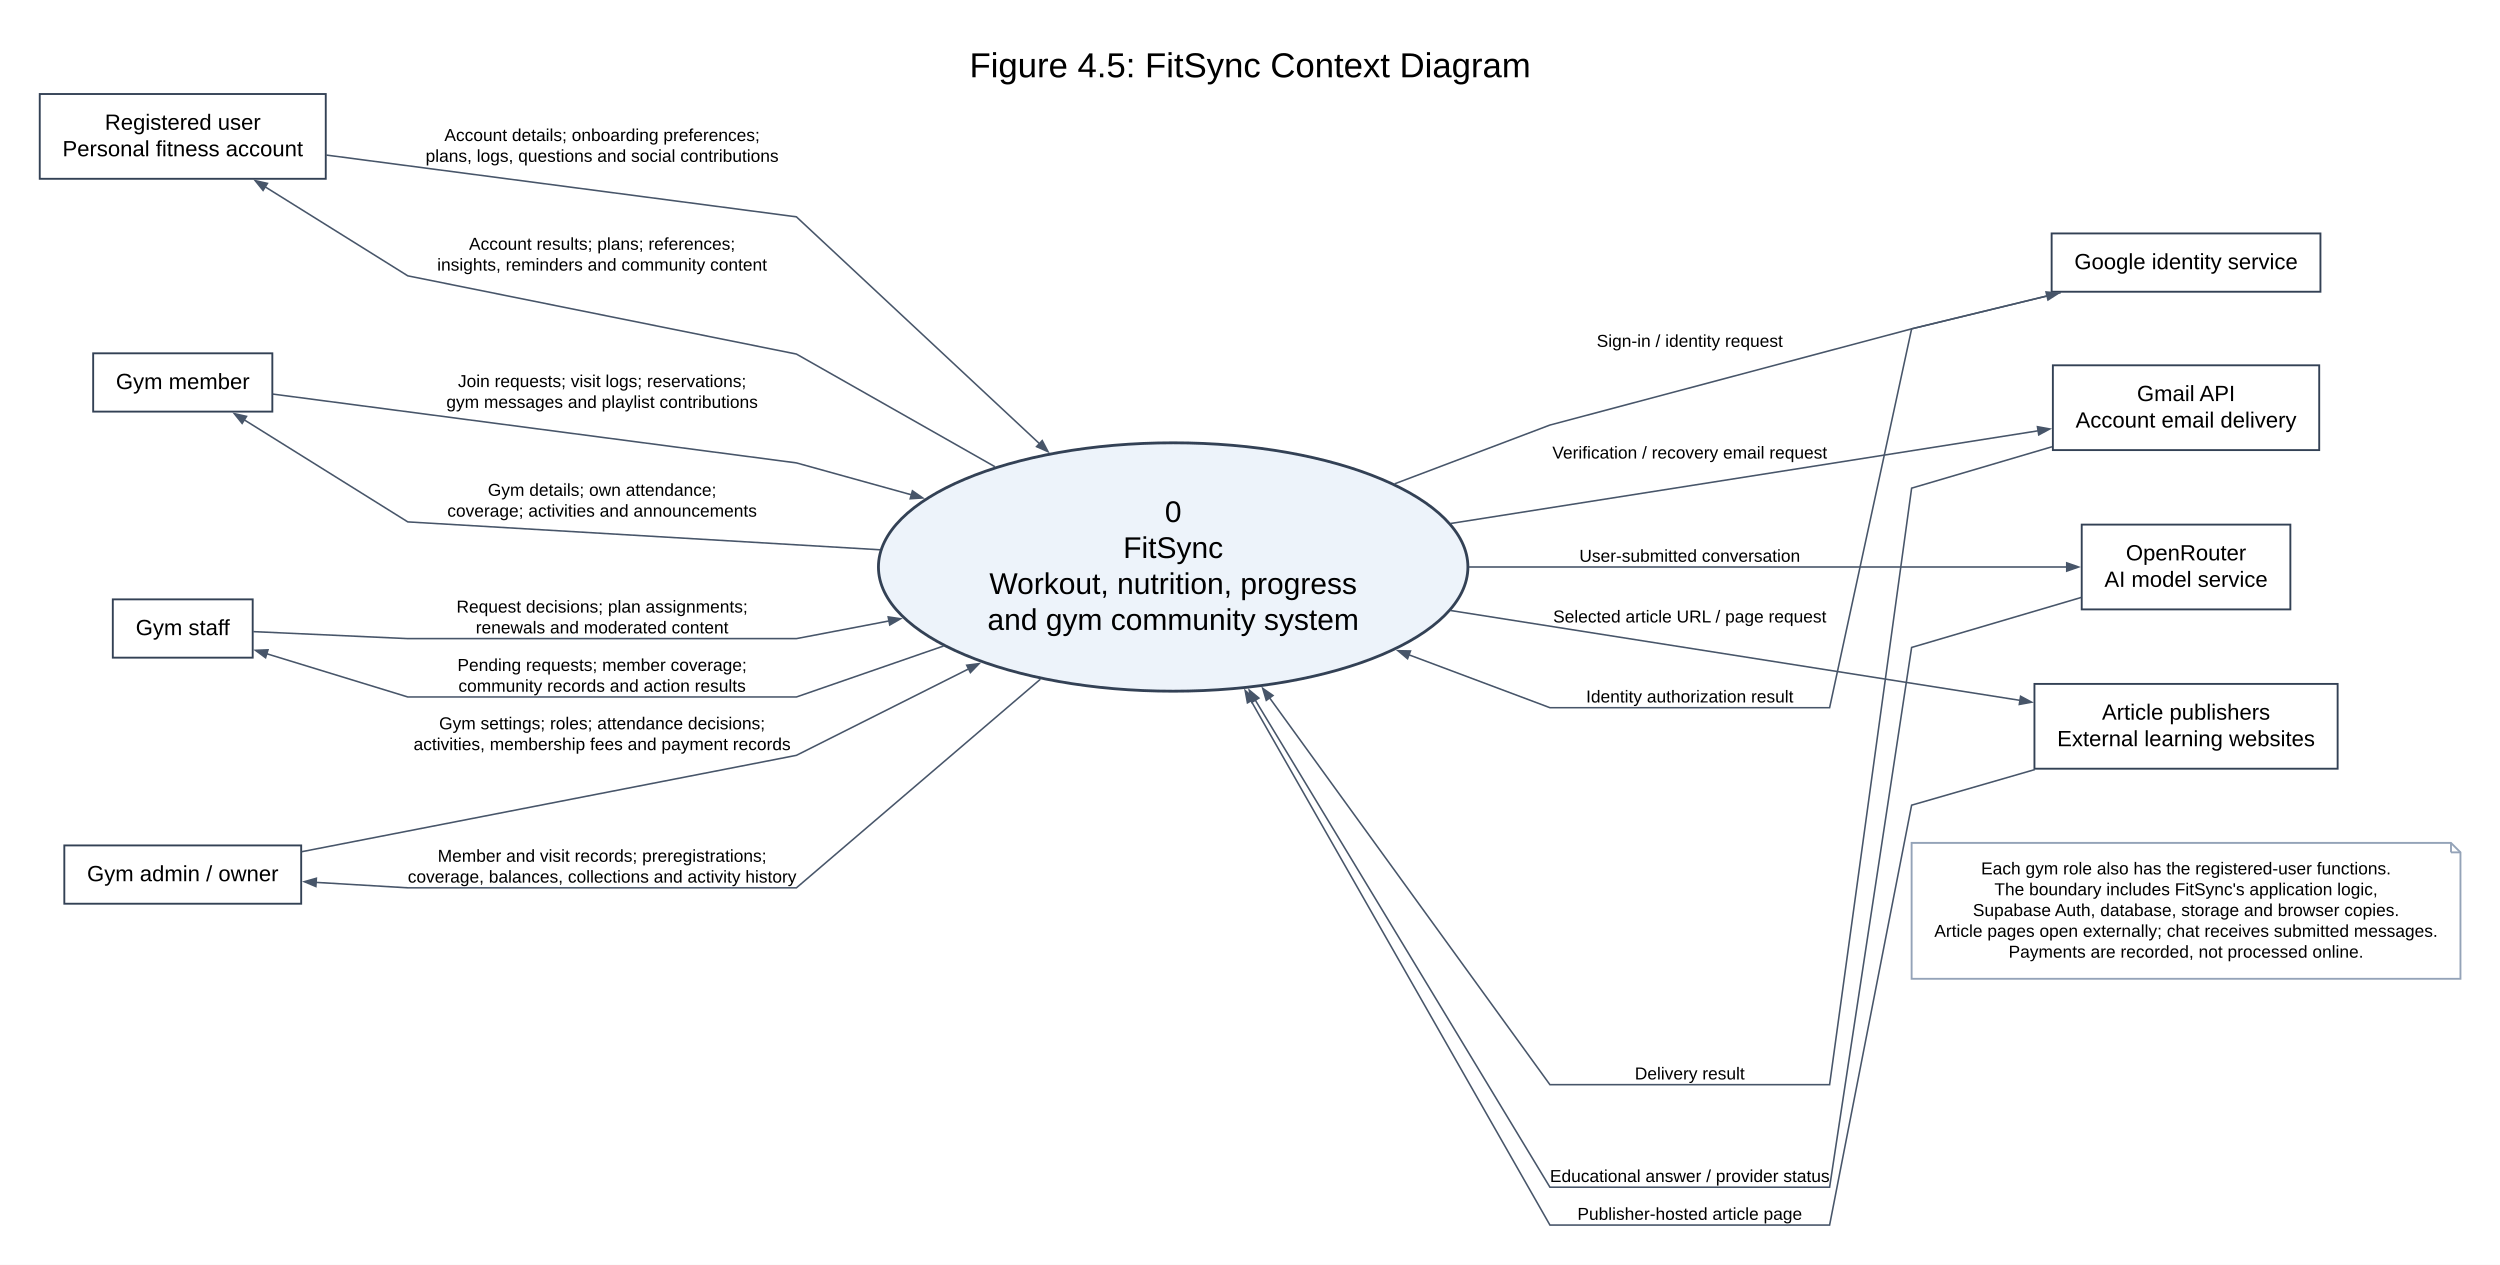
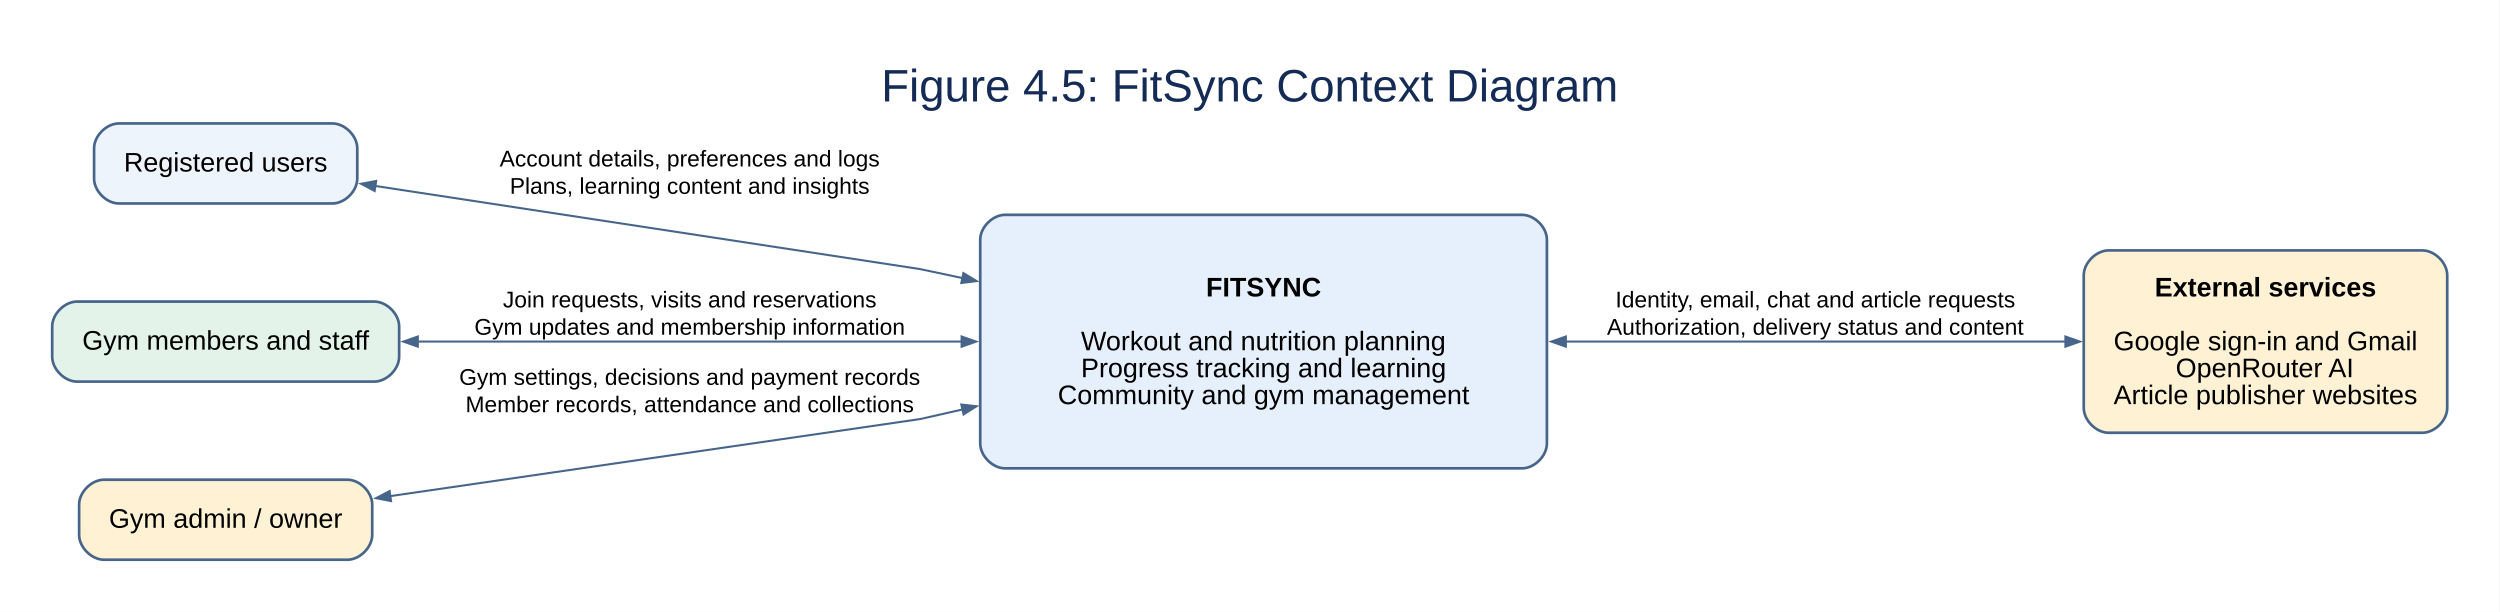
- <svg xmlns="http://www.w3.org/2000/svg" width="1585pt" height="802pt" viewBox="0.00 0.00 1585.00 802.00">
-   <g id="graph0" class="graph" transform="scale(1 1) rotate(0) translate(25.2 776.68)">
-     <polygon fill="white" stroke="none" points="-25.2,25.2 -25.2,-776.68 1559.93,-776.68 1559.93,25.2 -25.2,25.2" />
-     <text xml:space="preserve" text-anchor="middle" x="767.37" y="-727.68" font-family="Arial" font-size="22.00">Figure 4.5: FitSync Context Diagram</text>
+ <svg xmlns="http://www.w3.org/2000/svg" width="1207pt" height="295pt" viewBox="0.00 0.00 1207.00 295.00">
+   <g id="graph0" class="graph" transform="scale(1 1) rotate(0) translate(25.2 270.24)">
+     <polygon fill="white" stroke="none" points="-25.2,25.2 -25.2,-270.24 1181.52,-270.24 1181.52,25.2 -25.2,25.2" />
+     <text xml:space="preserve" text-anchor="middle" x="578.16" y="-221.24" font-family="Arial" font-size="22.00" fill="#142b55">Figure 4.5: FitSync Context Diagram</text>
    <g id="node1" class="node">
-       <polygon fill="none" stroke="#334155" stroke-width="1.2" points="181.33,-717.08 0,-717.08 0,-663.32 181.33,-663.32 181.33,-717.08" />
-       <text xml:space="preserve" text-anchor="middle" x="90.67" y="-694.4" font-family="Arial" font-size="14.00">Registered user</text>
-       <text xml:space="preserve" text-anchor="middle" x="90.67" y="-677.6" font-family="Arial" font-size="14.00">Personal fitness account</text>
+       <path fill="#eef4fc" stroke="#47658a" stroke-width="1.3" d="M135.29,-210.64C135.29,-210.64 32.22,-210.64 32.22,-210.64 26.22,-210.64 20.22,-204.64 20.22,-198.64 20.22,-198.64 20.22,-184 20.22,-184 20.22,-178 26.22,-172 32.22,-172 32.22,-172 135.29,-172 135.29,-172 141.29,-172 147.29,-178 147.29,-184 147.29,-184 147.29,-198.64 147.29,-198.64 147.29,-204.64 141.29,-210.64 135.29,-210.64" />
+       <text xml:space="preserve" text-anchor="middle" x="83.75" y="-187.42" font-family="Arial" font-size="13.00">Registered users</text>
+     </g>
+     <g id="node4" class="node">
+       <path fill="#e6effc" stroke="#47658a" stroke-width="1.3" d="M709.65,-166.52C709.65,-166.52 460.05,-166.52 460.05,-166.52 454.05,-166.52 448.05,-160.52 448.05,-154.52 448.05,-154.52 448.05,-56.12 448.05,-56.12 448.05,-50.12 454.05,-44.12 460.05,-44.12 460.05,-44.12 709.65,-44.12 709.65,-44.12 715.65,-44.12 721.65,-50.12 721.65,-56.12 721.65,-56.12 721.65,-154.52 721.65,-154.52 721.65,-160.52 715.65,-166.52 709.65,-166.52" />
+       <text xml:space="preserve" text-anchor="start" x="557.05" y="-127.12" font-family="Arial" font-weight="bold" font-size="13.00">FITSYNC</text>
+       <text xml:space="preserve" text-anchor="start" x="496.69" y="-101.12" font-family="Arial" font-size="13.00">Workout and nutrition planning</text>
+       <text xml:space="preserve" text-anchor="start" x="496.7" y="-88.12" font-family="Arial" font-size="13.00">Progress tracking and learning</text>
+       <text xml:space="preserve" text-anchor="start" x="485.5" y="-75.12" font-family="Arial" font-size="13.00">Community and gym management</text>
+     </g>
+     <g id="edge1" class="edge">
+       <path fill="none" stroke="#47658a" d="M156.04,-180.44C254.22,-165.47 419.05,-140.32 419.05,-140.32 419.05,-140.32 427.03,-138.63 439.47,-135.98" />
+       <polygon fill="#47658a" stroke="#47658a" points="155.68,-178.02 149.13,-181.5 156.42,-182.87 155.68,-178.02" />
+       <polygon fill="#47658a" stroke="#47658a" points="439.94,-138.39 446.28,-134.54 438.92,-133.6 439.94,-138.39" />
+       <text xml:space="preserve" text-anchor="middle" x="307.78" y="-189.87" font-family="Arial" font-size="11.00">Account details, preferences and logs</text>
+       <text xml:space="preserve" text-anchor="middle" x="307.78" y="-176.67" font-family="Arial" font-size="11.00">Plans, learning content and insights</text>
+     </g>
+     <g id="node2" class="node">
+       <path fill="#e4f3e9" stroke="#47658a" stroke-width="1.3" d="M155.51,-124.64C155.51,-124.64 12,-124.64 12,-124.64 6,-124.64 0,-118.64 0,-112.64 0,-112.64 0,-98 0,-98 0,-92 6,-86 12,-86 12,-86 155.51,-86 155.51,-86 161.51,-86 167.51,-92 167.51,-98 167.51,-98 167.51,-112.64 167.51,-112.64 167.51,-118.64 161.51,-124.64 155.51,-124.64" />
+       <text xml:space="preserve" text-anchor="middle" x="83.75" y="-101.42" font-family="Arial" font-size="13.00">Gym members and staff</text>
+     </g>
+     <g id="edge2" class="edge">
+       <path fill="none" stroke="#47658a" d="M176.18,-105.32C249.68,-105.32 354.31,-105.32 439.17,-105.32" />
+       <polygon fill="#47658a" stroke="#47658a" points="176.53,-102.87 169.53,-105.32 176.53,-107.77 176.53,-102.87" />
+       <polygon fill="#47658a" stroke="#47658a" points="439.06,-107.77 446.06,-105.32 439.06,-102.87 439.06,-107.77" />
+       <text xml:space="preserve" text-anchor="middle" x="307.78" y="-121.82" font-family="Arial" font-size="11.00">Join requests, visits and reservations</text>
+       <text xml:space="preserve" text-anchor="middle" x="307.78" y="-108.62" font-family="Arial" font-size="11.00">Gym updates and membership information</text>
+     </g>
+     <g id="node3" class="node">
+       <path fill="#fff2d4" stroke="#47658a" stroke-width="1.3" d="M142.51,-38.64C142.51,-38.64 25,-38.64 25,-38.64 19,-38.64 13,-32.64 13,-26.64 13,-26.64 13,-12 13,-12 13,-6 19,0 25,0 25,0 142.51,0 142.51,0 148.51,0 154.51,-6 154.51,-12 154.51,-12 154.51,-26.64 154.51,-26.64 154.51,-32.64 148.51,-38.64 142.51,-38.64" />
+       <text xml:space="preserve" text-anchor="middle" x="83.75" y="-15.42" font-family="Arial" font-size="13.00">Gym admin / owner</text>
+     </g>
+     <g id="edge3" class="edge">
+       <path fill="none" stroke="#47658a" d="M163.02,-30.7C261.83,-45.06 419.05,-67.92 419.05,-67.92 419.05,-67.92 427.03,-69.73 439.47,-72.55" />
+       <polygon fill="#47658a" stroke="#47658a" points="163.61,-28.31 156.33,-29.73 162.91,-33.16 163.61,-28.31" />
+       <polygon fill="#47658a" stroke="#47658a" points="438.92,-74.94 446.28,-74.1 440,-70.16 438.92,-74.94" />
+       <text xml:space="preserve" text-anchor="middle" x="307.78" y="-84.42" font-family="Arial" font-size="11.00">Gym settings, decisions and payment records</text>
+       <text xml:space="preserve" text-anchor="middle" x="307.78" y="-71.22" font-family="Arial" font-size="11.00">Member records, attendance and collections</text>
    </g>
    <g id="node5" class="node">
-       <ellipse fill="#edf3fa" stroke="#334155" stroke-width="1.8" cx="718.59" cy="-417.2" rx="186.86" ry="78.74" />
-       <text xml:space="preserve" text-anchor="middle" x="718.59" y="-445.7" font-family="Arial" font-size="19.00">0</text>
-       <text xml:space="preserve" text-anchor="middle" x="718.59" y="-422.9" font-family="Arial" font-size="19.00">FitSync</text>
-       <text xml:space="preserve" text-anchor="middle" x="718.59" y="-400.1" font-family="Arial" font-size="19.00">Workout, nutrition, progress</text>
-       <text xml:space="preserve" text-anchor="middle" x="718.59" y="-377.3" font-family="Arial" font-size="19.00">and gym community system</text>
-     </g>
-     <g id="edge1" class="edge">
-       <path fill="none" stroke="#475569" d="M181.67,-678.37C296.31,-663.31 479.73,-639.2 479.73,-639.2 479.73,-639.2 565.3,-559.34 633.8,-495.41" />
-       <polygon fill="#475569" stroke="#475569" points="635.57,-497.35 639.26,-490.31 631.99,-493.51 635.57,-497.35" />
-       <text xml:space="preserve" text-anchor="middle" x="356.53" y="-687.27" font-family="Arial" font-size="11.00">Account details; onboarding preferences;</text>
-       <text xml:space="preserve" text-anchor="middle" x="356.53" y="-674.07" font-family="Arial" font-size="11.00">plans, logs, questions and social contributions</text>
-     </g>
-     <g id="node2" class="node">
-       <polygon fill="none" stroke="#334155" stroke-width="1.2" points="147.46,-552.68 33.87,-552.68 33.87,-515.72 147.46,-515.72 147.46,-552.68" />
-       <text xml:space="preserve" text-anchor="middle" x="90.67" y="-530" font-family="Arial" font-size="14.00">Gym member</text>
-     </g>
-     <g id="edge3" class="edge">
-       <path fill="none" stroke="#475569" d="M147.68,-526.84C255.15,-512.72 479.73,-483.2 479.73,-483.2 479.73,-483.2 511.98,-474.25 552.72,-462.95" />
-       <polygon fill="#475569" stroke="#475569" points="553.28,-465.52 559.8,-460.98 551.87,-460.46 553.28,-465.52" />
-       <text xml:space="preserve" text-anchor="middle" x="356.53" y="-531.27" font-family="Arial" font-size="11.00">Join requests; visit logs; reservations;</text>
-       <text xml:space="preserve" text-anchor="middle" x="356.53" y="-518.07" font-family="Arial" font-size="11.00">gym messages and playlist contributions</text>
-     </g>
-     <g id="node3" class="node">
-       <polygon fill="none" stroke="#334155" stroke-width="1.2" points="135.01,-396.68 46.32,-396.68 46.32,-359.72 135.01,-359.72 135.01,-396.68" />
-       <text xml:space="preserve" text-anchor="middle" x="90.67" y="-374" font-family="Arial" font-size="14.00">Gym staff</text>
-     </g>
-     <g id="edge5" class="edge">
-       <path fill="none" stroke="#475569" d="M135.33,-376.23C176.95,-374.35 233.33,-371.8 233.33,-371.8 233.33,-371.8 479.73,-371.8 479.73,-371.8 479.73,-371.8 504.72,-376.57 538.49,-383.02" />
-       <polygon fill="#475569" stroke="#475569" points="537.91,-385.58 545.77,-384.4 538.9,-380.42 537.91,-385.58" />
-       <text xml:space="preserve" text-anchor="middle" x="356.53" y="-388.3" font-family="Arial" font-size="11.00">Request decisions; plan assignments;</text>
-       <text xml:space="preserve" text-anchor="middle" x="356.53" y="-375.1" font-family="Arial" font-size="11.00">renewals and moderated content</text>
-     </g>
-     <g id="node4" class="node">
-       <polygon fill="none" stroke="#334155" stroke-width="1.2" points="165.75,-240.68 15.58,-240.68 15.58,-203.72 165.75,-203.72 165.75,-240.68" />
-       <text xml:space="preserve" text-anchor="middle" x="90.67" y="-218" font-family="Arial" font-size="14.00">Gym admin / owner</text>
-     </g>
-     <g id="edge7" class="edge">
-       <path fill="none" stroke="#475569" d="M166.03,-236.69C278.71,-258.64 479.73,-297.8 479.73,-297.8 479.73,-297.8 532.92,-324.5 589,-352.65" />
-       <polygon fill="#475569" stroke="#475569" points="587.69,-354.93 595.57,-355.95 590.04,-350.24 587.69,-354.93" />
-       <text xml:space="preserve" text-anchor="middle" x="356.53" y="-314.3" font-family="Arial" font-size="11.00">Gym settings; roles; attendance decisions;</text>
-       <text xml:space="preserve" text-anchor="middle" x="356.53" y="-301.1" font-family="Arial" font-size="11.00">activities, membership fees and payment records</text>
-     </g>
-     <g id="edge2" class="edge">
-       <path fill="none" stroke="#475569" d="M605.63,-480.75C543.94,-515.76 479.73,-552.2 479.73,-552.2 479.73,-552.2 233.33,-601.8 233.33,-601.8 233.33,-601.8 183.36,-632.98 142.78,-658.3" />
-       <polygon fill="#475569" stroke="#475569" points="141.58,-655.96 136.61,-662.15 144.36,-660.41 141.58,-655.96" />
-       <text xml:space="preserve" text-anchor="middle" x="356.53" y="-618.3" font-family="Arial" font-size="11.00">Account results; plans; references;</text>
-       <text xml:space="preserve" text-anchor="middle" x="356.53" y="-605.1" font-family="Arial" font-size="11.00">insights, reminders and community content</text>
+       <path fill="#fff2d4" stroke="#47658a" stroke-width="1.3" d="M1144.32,-149.34C1144.32,-149.34 992.83,-149.34 992.83,-149.34 986.83,-149.34 980.83,-143.34 980.83,-137.34 980.83,-137.34 980.83,-73.3 980.83,-73.3 980.83,-67.3 986.83,-61.3 992.83,-61.3 992.83,-61.3 1144.32,-61.3 1144.32,-61.3 1150.32,-61.3 1156.32,-67.3 1156.32,-73.3 1156.32,-73.3 1156.32,-137.34 1156.32,-137.34 1156.32,-143.34 1150.32,-149.34 1144.32,-149.34" />
+       <text xml:space="preserve" text-anchor="start" x="1015.09" y="-127.12" font-family="Arial" font-weight="bold" font-size="13.00">External services</text>
+       <text xml:space="preserve" text-anchor="start" x="995.23" y="-101.12" font-family="Arial" font-size="13.00">Google sign-in and Gmail</text>
+       <text xml:space="preserve" text-anchor="start" x="1025.22" y="-88.12" font-family="Arial" font-size="13.00">OpenRouter AI</text>
+       <text xml:space="preserve" text-anchor="start" x="995.24" y="-75.12" font-family="Arial" font-size="13.00">Article publisher websites</text>
    </g>
    <g id="edge4" class="edge">
-       <path fill="none" stroke="#475569" d="M532.79,-428.11C396.01,-436.19 233.33,-445.8 233.33,-445.8 233.33,-445.8 171.6,-484.32 129.64,-510.5" />
-       <polygon fill="#475569" stroke="#475569" points="128.31,-508.24 123.34,-514.43 131.09,-512.69 128.31,-508.24" />
-       <text xml:space="preserve" text-anchor="middle" x="356.53" y="-462.3" font-family="Arial" font-size="11.00">Gym details; own attendance;</text>
-       <text xml:space="preserve" text-anchor="middle" x="356.53" y="-449.1" font-family="Arial" font-size="11.00">coverage; activities and announcements</text>
-     </g>
-     <g id="edge6" class="edge">
-       <path fill="none" stroke="#475569" d="M573.06,-367.13C523.25,-349.88 479.73,-334.8 479.73,-334.8 479.73,-334.8 233.33,-334.8 233.33,-334.8 233.33,-334.8 184.19,-349.85 143.79,-362.23" />
-       <polygon fill="#475569" stroke="#475569" points="143.17,-359.67 136.77,-364.38 144.71,-364.69 143.17,-359.67" />
-       <text xml:space="preserve" text-anchor="middle" x="356.53" y="-351.3" font-family="Arial" font-size="11.00">Pending requests; member coverage;</text>
-       <text xml:space="preserve" text-anchor="middle" x="356.53" y="-338.1" font-family="Arial" font-size="11.00">community records and action results</text>
-     </g>
-     <g id="edge8" class="edge">
-       <path fill="none" stroke="#475569" d="M634.4,-346.06C565.81,-287.41 479.73,-213.8 479.73,-213.8 479.73,-213.8 233.33,-213.8 233.33,-213.8 233.33,-213.8 205.78,-215.43 174.98,-217.26" />
-       <polygon fill="#475569" stroke="#475569" points="175.07,-214.62 167.74,-217.69 175.38,-219.87 175.07,-214.62" />
-       <text xml:space="preserve" text-anchor="middle" x="356.53" y="-230.3" font-family="Arial" font-size="11.00">Member and visit records; preregistrations;</text>
-       <text xml:space="preserve" text-anchor="middle" x="356.53" y="-217.1" font-family="Arial" font-size="11.00">coverage, balances, collections and activity history</text>
-     </g>
-     <g id="node6" class="node">
-       <polygon fill="none" stroke="#334155" stroke-width="1.2" points="1445.96,-628.68 1275.54,-628.68 1275.54,-591.72 1445.96,-591.72 1445.96,-628.68" />
-       <text xml:space="preserve" text-anchor="middle" x="1360.75" y="-606" font-family="Arial" font-size="14.00">Google identity service</text>
-     </g>
-     <g id="edge9" class="edge">
-       <path fill="none" stroke="#475569" d="M858.99,-469.94C910.9,-489.59 957.45,-507.2 957.45,-507.2 957.45,-507.2 1186.77,-568.2 1186.77,-568.2 1186.77,-568.2 1229.68,-578.62 1272.75,-589.08" />
-       <polygon fill="#475569" stroke="#475569" points="1271.98,-591.59 1279.89,-590.81 1273.22,-586.49 1271.98,-591.59" />
-       <text xml:space="preserve" text-anchor="middle" x="1046.11" y="-556.76" font-family="Arial" font-size="11.00">Sign-in / identity request</text>
-     </g>
-     <g id="node7" class="node">
-       <polygon fill="none" stroke="#334155" stroke-width="1.2" points="1445.18,-545.08 1276.32,-545.08 1276.32,-491.32 1445.18,-491.32 1445.18,-545.08" />
-       <text xml:space="preserve" text-anchor="middle" x="1360.75" y="-522.4" font-family="Arial" font-size="14.00">Gmail API</text>
-       <text xml:space="preserve" text-anchor="middle" x="1360.75" y="-505.6" font-family="Arial" font-size="14.00">Account email delivery</text>
-     </g>
-     <g id="edge11" class="edge">
-       <path fill="none" stroke="#475569" d="M894.52,-444.8C1014.9,-463.79 1170.03,-488.27 1267.22,-503.6" />
-       <polygon fill="#475569" stroke="#475569" points="1266.54,-506.15 1274.36,-504.73 1267.36,-500.97 1266.54,-506.15" />
-       <text xml:space="preserve" text-anchor="middle" x="1046.11" y="-485.95" font-family="Arial" font-size="11.00">Verification / recovery email request</text>
-     </g>
-     <g id="node8" class="node">
-       <polygon fill="none" stroke="#334155" stroke-width="1.2" points="1426.89,-444.08 1294.61,-444.08 1294.61,-390.32 1426.89,-390.32 1426.89,-444.08" />
-       <text xml:space="preserve" text-anchor="middle" x="1360.75" y="-421.4" font-family="Arial" font-size="14.00">OpenRouter</text>
-       <text xml:space="preserve" text-anchor="middle" x="1360.75" y="-404.6" font-family="Arial" font-size="14.00">AI model service</text>
-     </g>
-     <g id="edge13" class="edge">
-       <path fill="none" stroke="#475569" d="M906.04,-417.2C1032.49,-417.2 1192.86,-417.2 1285.14,-417.2" />
-       <polygon fill="#475569" stroke="#475569" points="1285.11,-419.83 1292.61,-417.2 1285.11,-414.58 1285.11,-419.83" />
-       <text xml:space="preserve" text-anchor="middle" x="1046.11" y="-420.5" font-family="Arial" font-size="11.00">User-submitted conversation</text>
-     </g>
-     <g id="node9" class="node">
-       <polygon fill="none" stroke="#334155" stroke-width="1.2" points="1456.86,-343.08 1264.64,-343.08 1264.64,-289.32 1456.86,-289.32 1456.86,-343.08" />
-       <text xml:space="preserve" text-anchor="middle" x="1360.75" y="-320.4" font-family="Arial" font-size="14.00">Article publishers</text>
-       <text xml:space="preserve" text-anchor="middle" x="1360.75" y="-303.6" font-family="Arial" font-size="14.00">External learning websites</text>
-     </g>
-     <g id="edge15" class="edge">
-       <path fill="none" stroke="#475569" d="M894.52,-389.6C1010.23,-371.35 1158.05,-348.02 1255.65,-332.62" />
-       <polygon fill="#475569" stroke="#475569" points="1255.85,-335.25 1262.85,-331.49 1255.03,-330.06 1255.85,-335.25" />
-       <text xml:space="preserve" text-anchor="middle" x="1046.11" y="-382.02" font-family="Arial" font-size="11.00">Selected article URL / page request</text>
-     </g>
-     <g id="node10" class="node">
-       <polygon fill="none" stroke="#94a3b8" stroke-width="1.2" points="1528.73,-242.28 1186.77,-242.28 1186.77,-156.12 1534.73,-156.12 1534.73,-236.28 1528.73,-242.28" />
-       <polyline fill="none" stroke="#94a3b8" stroke-width="1.2" points="1528.73,-242.28 1528.73,-236.28" />
-       <polyline fill="none" stroke="#94a3b8" stroke-width="1.2" points="1534.73,-236.28 1528.73,-236.28" />
-       <text xml:space="preserve" text-anchor="middle" x="1360.75" y="-222.3" font-family="Arial" font-size="11.00">Each gym role also has the registered-user functions.</text>
-       <text xml:space="preserve" text-anchor="middle" x="1360.75" y="-209.1" font-family="Arial" font-size="11.00">The boundary includes FitSync's application logic,</text>
-       <text xml:space="preserve" text-anchor="middle" x="1360.75" y="-195.9" font-family="Arial" font-size="11.00">Supabase Auth, database, storage and browser copies.</text>
-       <text xml:space="preserve" text-anchor="middle" x="1360.75" y="-182.7" font-family="Arial" font-size="11.00">Article pages open externally; chat receives submitted messages.</text>
-       <text xml:space="preserve" text-anchor="middle" x="1360.75" y="-169.5" font-family="Arial" font-size="11.00">Payments are recorded, not processed online.</text>
-     </g>
-     <g id="edge10" class="edge">
-       <path fill="none" stroke="#475569" d="M1281.36,-591.17C1235.59,-580.05 1186.77,-568.2 1186.77,-568.2 1186.77,-568.2 1134.77,-328 1134.77,-328 1134.77,-328 957.45,-328 957.45,-328 957.45,-328 916.22,-343.46 868.09,-361.51" />
-       <polygon fill="#475569" stroke="#475569" points="867.19,-359.04 861.09,-364.14 869.04,-363.96 867.19,-359.04" />
-       <text xml:space="preserve" text-anchor="middle" x="1046.11" y="-331.3" font-family="Arial" font-size="11.00">Identity authorization result</text>
-     </g>
-     <g id="edge12" class="edge">
-       <path fill="none" stroke="#475569" d="M1275.79,-493.45C1231.72,-480.45 1186.77,-467.2 1186.77,-467.2 1186.77,-467.2 1134.77,-89 1134.77,-89 1134.77,-89 957.45,-89 957.45,-89 957.45,-89 850.15,-237.06 779.68,-334.29" />
-       <polygon fill="#475569" stroke="#475569" points="777.63,-332.65 775.35,-340.27 781.88,-335.73 777.63,-332.65" />
-       <text xml:space="preserve" text-anchor="middle" x="1046.11" y="-92.3" font-family="Arial" font-size="11.00">Delivery result</text>
-     </g>
-     <g id="edge14" class="edge">
-       <path fill="none" stroke="#475569" d="M1294.35,-397.92C1245.37,-383.48 1186.77,-366.2 1186.77,-366.2 1186.77,-366.2 1134.77,-24 1134.77,-24 1134.77,-24 957.45,-24 957.45,-24 957.45,-24 840.44,-217.44 770.55,-332.96" />
-       <polygon fill="#475569" stroke="#475569" points="768.44,-331.38 766.8,-339.16 772.93,-334.1 768.44,-331.38" />
-       <text xml:space="preserve" text-anchor="middle" x="1046.11" y="-27.3" font-family="Arial" font-size="11.00">Educational answer / provider status</text>
-     </g>
-     <g id="edge16" class="edge">
-       <path fill="none" stroke="#475569" d="M1264.91,-288.79C1224.62,-277.14 1186.77,-266.2 1186.77,-266.2 1186.77,-266.2 1134.77,0 1134.77,0 1134.77,0 957.45,0 957.45,0 957.45,0 837.31,-210.73 767.8,-332.65" />
-       <polygon fill="#475569" stroke="#475569" points="765.68,-331.06 764.25,-338.88 770.24,-333.66 765.68,-331.06" />
-       <text xml:space="preserve" text-anchor="middle" x="1046.11" y="-3.3" font-family="Arial" font-size="11.00">Publisher-hosted article page</text>
+       <path fill="none" stroke="#47658a" d="M730.61,-105.32C808.84,-105.32 903.24,-105.32 972.2,-105.32" />
+       <polygon fill="#47658a" stroke="#47658a" points="730.8,-102.87 723.8,-105.32 730.8,-107.77 730.8,-102.87" />
+       <polygon fill="#47658a" stroke="#47658a" points="971.97,-107.77 978.97,-105.32 971.97,-102.87 971.97,-107.77" />
+       <text xml:space="preserve" text-anchor="middle" x="851.24" y="-121.82" font-family="Arial" font-size="11.00">Identity, email, chat and article requests</text>
+       <text xml:space="preserve" text-anchor="middle" x="851.24" y="-108.62" font-family="Arial" font-size="11.00">Authorization, delivery status and content</text>
    </g>
  </g>
</svg>
